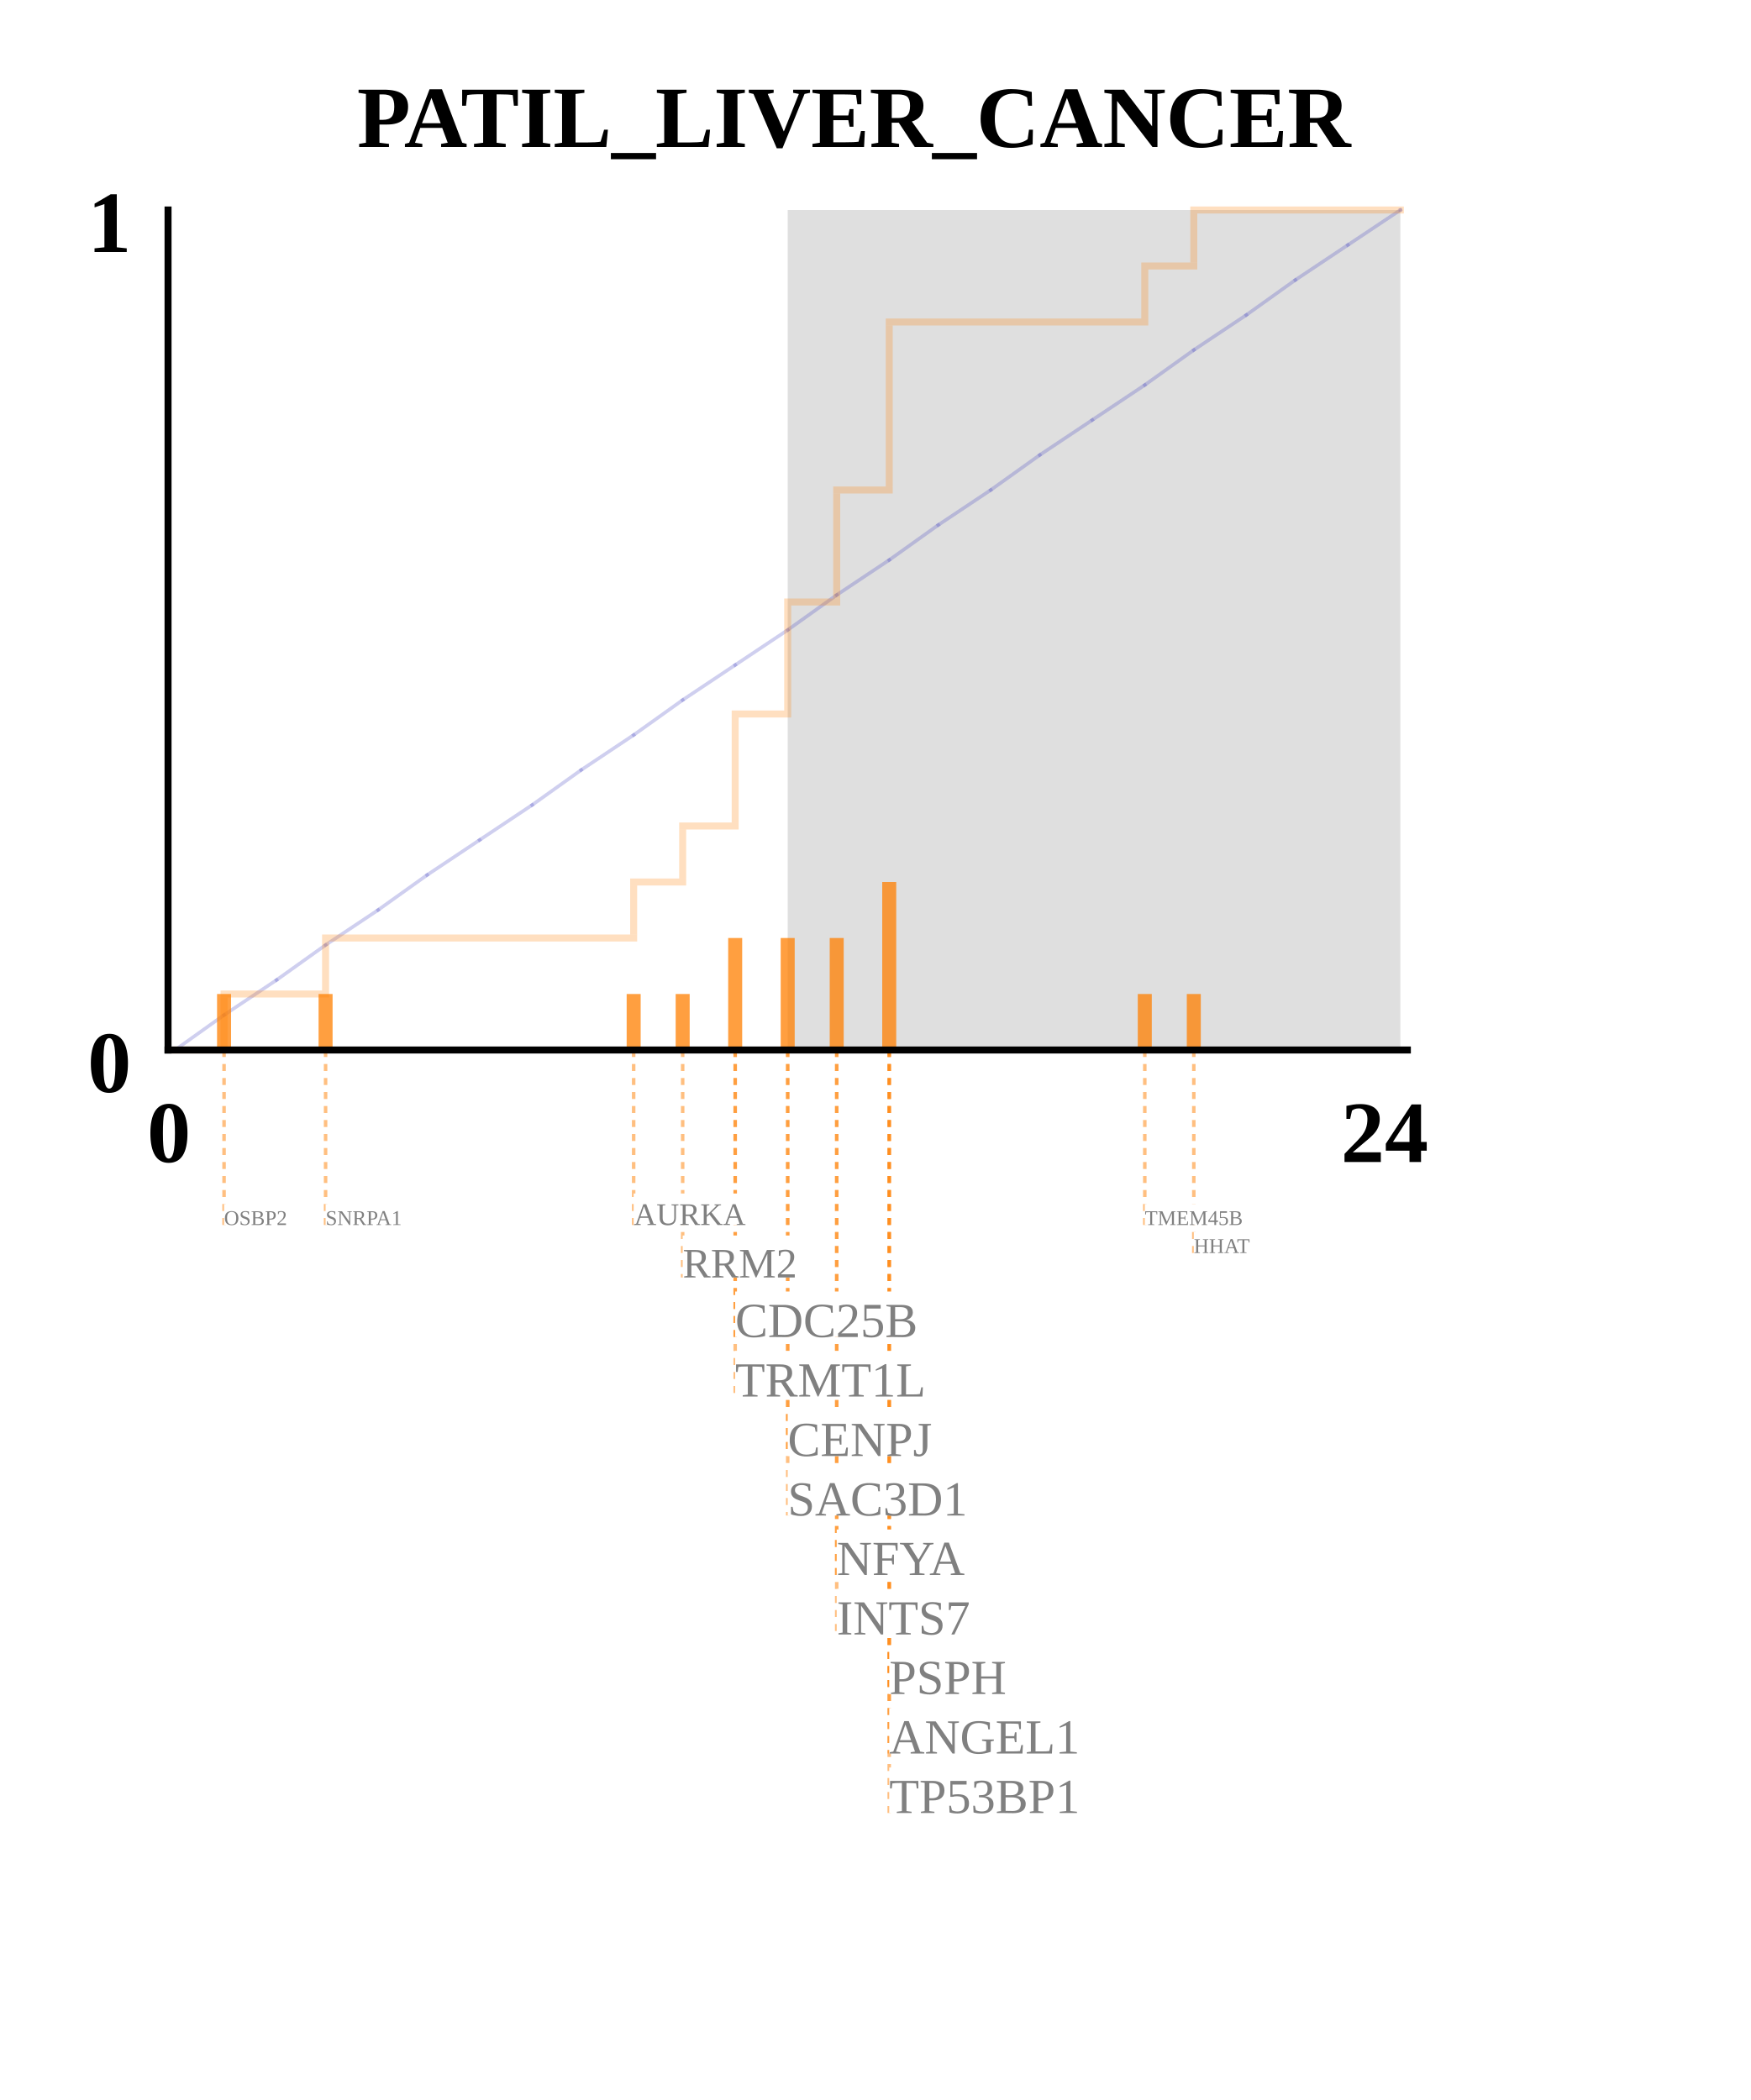
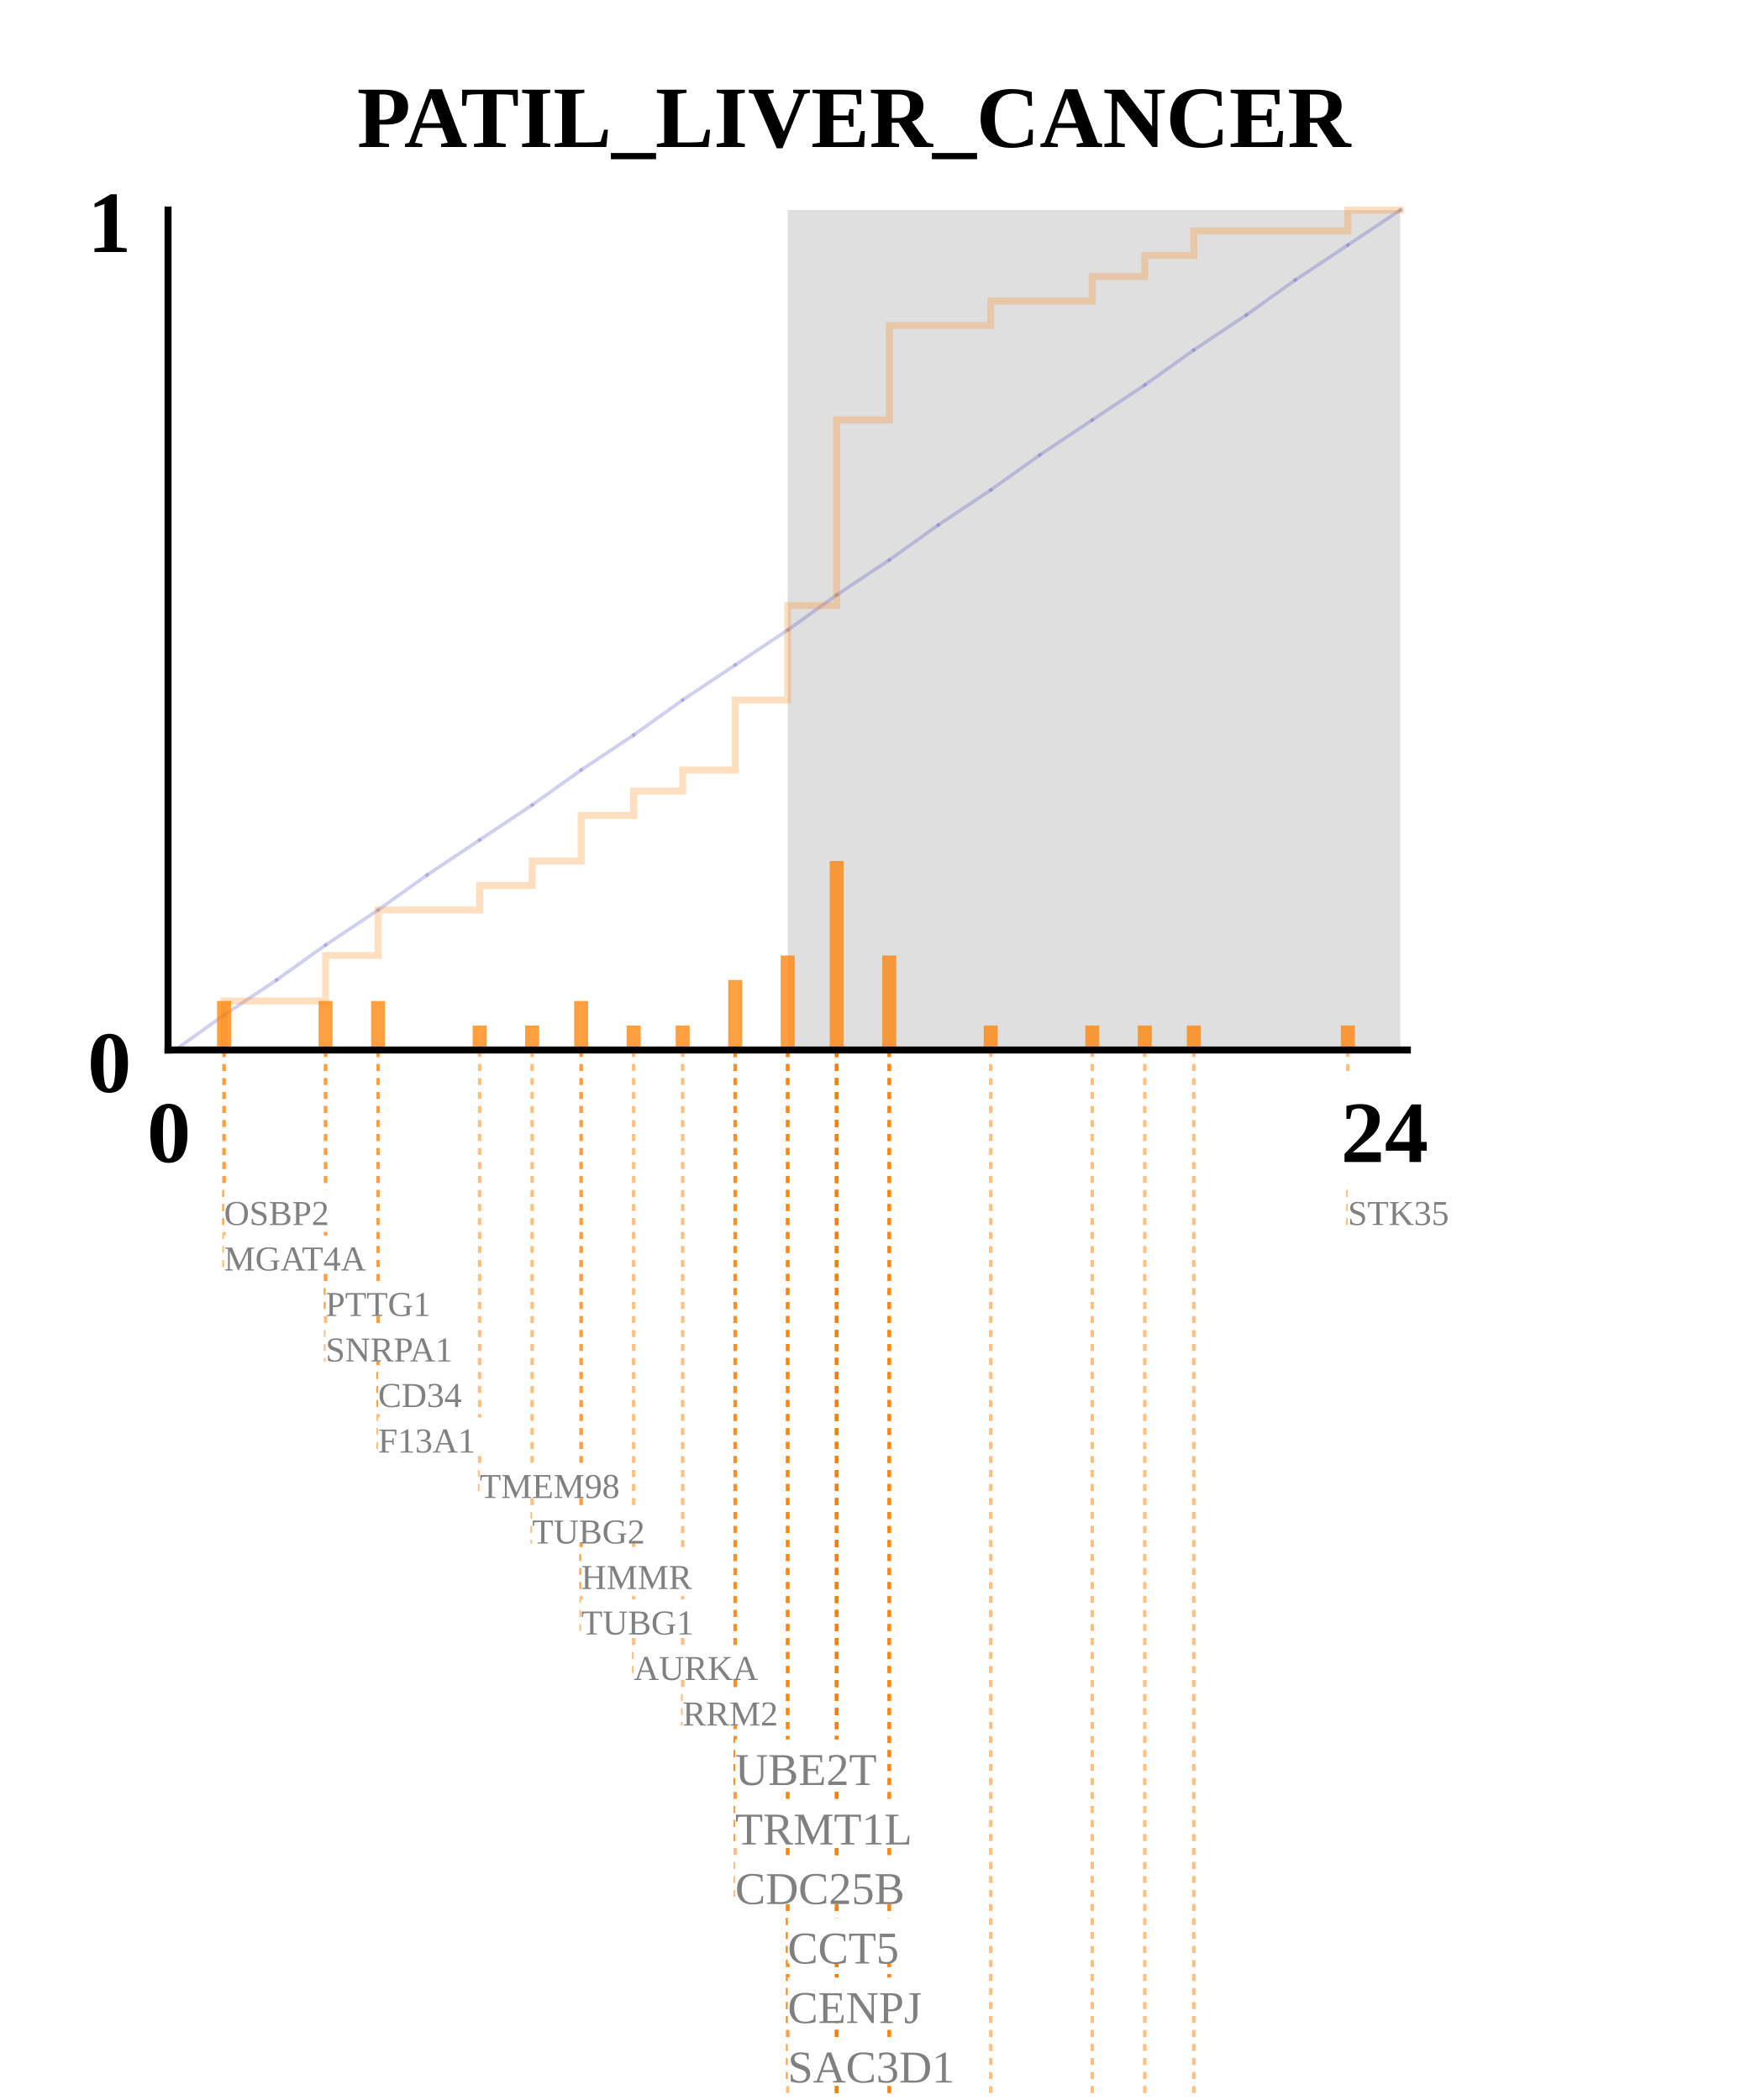
<svg xmlns="http://www.w3.org/2000/svg" height="158.75mm" version="1.1" viewBox="0 0 500 600" width="132.292mm" x="0mm" y="0mm">
  <rect height="1200" style="fill:rgb(255,255,255);stroke:none;" width="1000" x="0" y="0" />
  <rect height="240" style="fill:rgb(191,191,191);fill-opacity:0.498;stroke:none;" width="175" x="225" y="60" />
  <line style="fill:none;stroke:rgb(63,63,191);stroke-opacity:0.247;stroke-miterlimit:10;stroke-linecap:square;" x1="50" x2="50" y1="300" y2="300" />
  <line style="fill:none;stroke:rgb(63,63,191);stroke-opacity:0.247;stroke-miterlimit:10;stroke-linecap:square;" x1="50" x2="64" y1="300" y2="290" />
  <line style="fill:none;stroke:rgb(63,63,191);stroke-opacity:0.247;stroke-miterlimit:10;stroke-linecap:square;" x1="64" x2="79" y1="290" y2="280" />
  <line style="fill:none;stroke:rgb(63,63,191);stroke-opacity:0.247;stroke-miterlimit:10;stroke-linecap:square;" x1="79" x2="93" y1="280" y2="270" />
  <line style="fill:none;stroke:rgb(63,63,191);stroke-opacity:0.247;stroke-miterlimit:10;stroke-linecap:square;" x1="93" x2="108" y1="270" y2="260" />
  <line style="fill:none;stroke:rgb(63,63,191);stroke-opacity:0.247;stroke-miterlimit:10;stroke-linecap:square;" x1="108" x2="122" y1="260" y2="250" />
  <line style="fill:none;stroke:rgb(63,63,191);stroke-opacity:0.247;stroke-miterlimit:10;stroke-linecap:square;" x1="122" x2="137" y1="250" y2="240" />
  <line style="fill:none;stroke:rgb(63,63,191);stroke-opacity:0.247;stroke-miterlimit:10;stroke-linecap:square;" x1="137" x2="152" y1="240" y2="230" />
  <line style="fill:none;stroke:rgb(63,63,191);stroke-opacity:0.247;stroke-miterlimit:10;stroke-linecap:square;" x1="152" x2="166" y1="230" y2="220" />
  <line style="fill:none;stroke:rgb(63,63,191);stroke-opacity:0.247;stroke-miterlimit:10;stroke-linecap:square;" x1="166" x2="181" y1="220" y2="210" />
  <line style="fill:none;stroke:rgb(63,63,191);stroke-opacity:0.247;stroke-miterlimit:10;stroke-linecap:square;" x1="181" x2="195" y1="210" y2="200" />
  <line style="fill:none;stroke:rgb(63,63,191);stroke-opacity:0.247;stroke-miterlimit:10;stroke-linecap:square;" x1="195" x2="210" y1="200" y2="190" />
  <line style="fill:none;stroke:rgb(63,63,191);stroke-opacity:0.247;stroke-miterlimit:10;stroke-linecap:square;" x1="210" x2="225" y1="190" y2="180" />
  <line style="fill:none;stroke:rgb(63,63,191);stroke-opacity:0.247;stroke-miterlimit:10;stroke-linecap:square;" x1="225" x2="239" y1="180" y2="170" />
  <line style="fill:none;stroke:rgb(63,63,191);stroke-opacity:0.247;stroke-miterlimit:10;stroke-linecap:square;" x1="239" x2="254" y1="170" y2="160" />
  <line style="fill:none;stroke:rgb(63,63,191);stroke-opacity:0.247;stroke-miterlimit:10;stroke-linecap:square;" x1="254" x2="268" y1="160" y2="150" />
  <line style="fill:none;stroke:rgb(63,63,191);stroke-opacity:0.247;stroke-miterlimit:10;stroke-linecap:square;" x1="268" x2="283" y1="150" y2="140" />
  <line style="fill:none;stroke:rgb(63,63,191);stroke-opacity:0.247;stroke-miterlimit:10;stroke-linecap:square;" x1="283" x2="297" y1="140" y2="130" />
  <line style="fill:none;stroke:rgb(63,63,191);stroke-opacity:0.247;stroke-miterlimit:10;stroke-linecap:square;" x1="297" x2="312" y1="130" y2="120" />
  <line style="fill:none;stroke:rgb(63,63,191);stroke-opacity:0.247;stroke-miterlimit:10;stroke-linecap:square;" x1="312" x2="327" y1="120" y2="110" />
  <line style="fill:none;stroke:rgb(63,63,191);stroke-opacity:0.247;stroke-miterlimit:10;stroke-linecap:square;" x1="327" x2="341" y1="110" y2="100" />
  <line style="fill:none;stroke:rgb(63,63,191);stroke-opacity:0.247;stroke-miterlimit:10;stroke-linecap:square;" x1="341" x2="356" y1="100" y2="90" />
  <line style="fill:none;stroke:rgb(63,63,191);stroke-opacity:0.247;stroke-miterlimit:10;stroke-linecap:square;" x1="356" x2="370" y1="90" y2="80" />
  <line style="fill:none;stroke:rgb(63,63,191);stroke-opacity:0.247;stroke-miterlimit:10;stroke-linecap:square;" x1="370" x2="385" y1="80" y2="70" />
  <line style="fill:none;stroke:rgb(63,63,191);stroke-opacity:0.247;stroke-miterlimit:10;stroke-linecap:square;" x1="385" x2="400" y1="70" y2="60" />
  <line style="fill:none;stroke:rgb(63,63,191);stroke-opacity:0.247;stroke-miterlimit:10;stroke-linecap:square;" x1="400" x2="400" y1="60" y2="60" />
-   <rect height="16" style="fill:rgb(255,127,0);fill-opacity:0.749;stroke:none;" width="4" x="62" y="284" />
+   <rect height="13" style="fill:rgb(255,127,0);fill-opacity:0.749;stroke:none;" width="4" x="62" y="286" />
  <line style="fill:none;stroke:rgb(255,127,0);stroke-opacity:0.247;stroke-width:2;stroke-miterlimit:10;stroke-linecap:square;" x1="50" x2="64" y1="300" y2="300" />
-   <line style="fill:none;stroke:rgb(255,127,0);stroke-opacity:0.247;stroke-width:2;stroke-miterlimit:10;stroke-linecap:square;" x1="64" x2="64" y1="298" y2="286" />
-   <rect height="16" style="fill:rgb(255,127,0);fill-opacity:0.749;stroke:none;" width="4" x="91" y="284" />
-   <line style="fill:none;stroke:rgb(255,127,0);stroke-opacity:0.247;stroke-width:2;stroke-miterlimit:10;stroke-linecap:square;" x1="64" x2="93" y1="284" y2="284" />
-   <line style="fill:none;stroke:rgb(255,127,0);stroke-opacity:0.247;stroke-width:2;stroke-miterlimit:10;stroke-linecap:square;" x1="93" x2="93" y1="282" y2="270" />
-   <rect height="16" style="fill:rgb(255,127,0);fill-opacity:0.749;stroke:none;" width="4" x="179" y="284" />
-   <line style="fill:none;stroke:rgb(255,127,0);stroke-opacity:0.247;stroke-width:2;stroke-miterlimit:10;stroke-linecap:square;" x1="93" x2="181" y1="268" y2="268" />
-   <line style="fill:none;stroke:rgb(255,127,0);stroke-opacity:0.247;stroke-width:2;stroke-miterlimit:10;stroke-linecap:square;" x1="181" x2="181" y1="266" y2="254" />
-   <rect height="16" style="fill:rgb(255,127,0);fill-opacity:0.749;stroke:none;" width="4" x="193" y="284" />
-   <line style="fill:none;stroke:rgb(255,127,0);stroke-opacity:0.247;stroke-width:2;stroke-miterlimit:10;stroke-linecap:square;" x1="181" x2="195" y1="252" y2="252" />
-   <line style="fill:none;stroke:rgb(255,127,0);stroke-opacity:0.247;stroke-width:2;stroke-miterlimit:10;stroke-linecap:square;" x1="195" x2="195" y1="250" y2="238" />
-   <rect height="32" style="fill:rgb(255,127,0);fill-opacity:0.749;stroke:none;" width="4" x="208" y="268" />
-   <line style="fill:none;stroke:rgb(255,127,0);stroke-opacity:0.247;stroke-width:2;stroke-miterlimit:10;stroke-linecap:square;" x1="195" x2="210" y1="236" y2="236" />
-   <line style="fill:none;stroke:rgb(255,127,0);stroke-opacity:0.247;stroke-width:2;stroke-miterlimit:10;stroke-linecap:square;" x1="210" x2="210" y1="234" y2="206" />
-   <rect height="32" style="fill:rgb(255,127,0);fill-opacity:0.749;stroke:none;" width="4" x="223" y="268" />
-   <line style="fill:none;stroke:rgb(255,127,0);stroke-opacity:0.247;stroke-width:2;stroke-miterlimit:10;stroke-linecap:square;" x1="210" x2="225" y1="204" y2="204" />
-   <line style="fill:none;stroke:rgb(255,127,0);stroke-opacity:0.247;stroke-width:2;stroke-miterlimit:10;stroke-linecap:square;" x1="225" x2="225" y1="202" y2="174" />
-   <rect height="32" style="fill:rgb(255,127,0);fill-opacity:0.749;stroke:none;" width="4" x="237" y="268" />
-   <line style="fill:none;stroke:rgb(255,127,0);stroke-opacity:0.247;stroke-width:2;stroke-miterlimit:10;stroke-linecap:square;" x1="225" x2="239" y1="172" y2="172" />
-   <line style="fill:none;stroke:rgb(255,127,0);stroke-opacity:0.247;stroke-width:2;stroke-miterlimit:10;stroke-linecap:square;" x1="239" x2="239" y1="170" y2="142" />
-   <rect height="48" style="fill:rgb(255,127,0);fill-opacity:0.749;stroke:none;" width="4" x="252" y="252" />
-   <line style="fill:none;stroke:rgb(255,127,0);stroke-opacity:0.247;stroke-width:2;stroke-miterlimit:10;stroke-linecap:square;" x1="239" x2="254" y1="140" y2="140" />
-   <line style="fill:none;stroke:rgb(255,127,0);stroke-opacity:0.247;stroke-width:2;stroke-miterlimit:10;stroke-linecap:square;" x1="254" x2="254" y1="138" y2="94" />
-   <rect height="16" style="fill:rgb(255,127,0);fill-opacity:0.749;stroke:none;" width="4" x="325" y="284" />
-   <line style="fill:none;stroke:rgb(255,127,0);stroke-opacity:0.247;stroke-width:2;stroke-miterlimit:10;stroke-linecap:square;" x1="254" x2="327" y1="92" y2="92" />
-   <line style="fill:none;stroke:rgb(255,127,0);stroke-opacity:0.247;stroke-width:2;stroke-miterlimit:10;stroke-linecap:square;" x1="327" x2="327" y1="90" y2="78" />
-   <rect height="16" style="fill:rgb(255,127,0);fill-opacity:0.749;stroke:none;" width="4" x="339" y="284" />
-   <line style="fill:none;stroke:rgb(255,127,0);stroke-opacity:0.247;stroke-width:2;stroke-miterlimit:10;stroke-linecap:square;" x1="327" x2="341" y1="76" y2="76" />
-   <line style="fill:none;stroke:rgb(255,127,0);stroke-opacity:0.247;stroke-width:2;stroke-miterlimit:10;stroke-linecap:square;" x1="341" x2="341" y1="74" y2="62" />
-   <line style="fill:none;stroke:rgb(255,127,0);stroke-opacity:0.247;stroke-width:2;stroke-miterlimit:10;stroke-linecap:square;" x1="341" x2="400" y1="60" y2="60" />
+   <line style="fill:none;stroke:rgb(255,127,0);stroke-opacity:0.247;stroke-width:2;stroke-miterlimit:10;stroke-linecap:square;" x1="64" x2="64" y1="298" y2="288" />
+   <rect height="13" style="fill:rgb(255,127,0);fill-opacity:0.749;stroke:none;" width="4" x="91" y="286" />
+   <line style="fill:none;stroke:rgb(255,127,0);stroke-opacity:0.247;stroke-width:2;stroke-miterlimit:10;stroke-linecap:square;" x1="64" x2="93" y1="286" y2="286" />
+   <line style="fill:none;stroke:rgb(255,127,0);stroke-opacity:0.247;stroke-width:2;stroke-miterlimit:10;stroke-linecap:square;" x1="93" x2="93" y1="284" y2="275" />
+   <rect height="13" style="fill:rgb(255,127,0);fill-opacity:0.749;stroke:none;" width="4" x="106" y="286" />
+   <line style="fill:none;stroke:rgb(255,127,0);stroke-opacity:0.247;stroke-width:2;stroke-miterlimit:10;stroke-linecap:square;" x1="93" x2="108" y1="273" y2="273" />
+   <line style="fill:none;stroke:rgb(255,127,0);stroke-opacity:0.247;stroke-width:2;stroke-miterlimit:10;stroke-linecap:square;" x1="108" x2="108" y1="271" y2="262" />
+   <rect height="6" style="fill:rgb(255,127,0);fill-opacity:0.749;stroke:none;" width="4" x="135" y="293" />
+   <line style="fill:none;stroke:rgb(255,127,0);stroke-opacity:0.247;stroke-width:2;stroke-miterlimit:10;stroke-linecap:square;" x1="108" x2="137" y1="260" y2="260" />
+   <line style="fill:none;stroke:rgb(255,127,0);stroke-opacity:0.247;stroke-width:2;stroke-miterlimit:10;stroke-linecap:square;" x1="137" x2="137" y1="258" y2="255" />
+   <rect height="6" style="fill:rgb(255,127,0);fill-opacity:0.749;stroke:none;" width="4" x="150" y="293" />
+   <line style="fill:none;stroke:rgb(255,127,0);stroke-opacity:0.247;stroke-width:2;stroke-miterlimit:10;stroke-linecap:square;" x1="137" x2="152" y1="253" y2="253" />
+   <line style="fill:none;stroke:rgb(255,127,0);stroke-opacity:0.247;stroke-width:2;stroke-miterlimit:10;stroke-linecap:square;" x1="152" x2="152" y1="251" y2="248" />
+   <rect height="13" style="fill:rgb(255,127,0);fill-opacity:0.749;stroke:none;" width="4" x="164" y="286" />
+   <line style="fill:none;stroke:rgb(255,127,0);stroke-opacity:0.247;stroke-width:2;stroke-miterlimit:10;stroke-linecap:square;" x1="152" x2="166" y1="246" y2="246" />
+   <line style="fill:none;stroke:rgb(255,127,0);stroke-opacity:0.247;stroke-width:2;stroke-miterlimit:10;stroke-linecap:square;" x1="166" x2="166" y1="244" y2="235" />
+   <rect height="6" style="fill:rgb(255,127,0);fill-opacity:0.749;stroke:none;" width="4" x="179" y="293" />
+   <line style="fill:none;stroke:rgb(255,127,0);stroke-opacity:0.247;stroke-width:2;stroke-miterlimit:10;stroke-linecap:square;" x1="166" x2="181" y1="233" y2="233" />
+   <line style="fill:none;stroke:rgb(255,127,0);stroke-opacity:0.247;stroke-width:2;stroke-miterlimit:10;stroke-linecap:square;" x1="181" x2="181" y1="231" y2="228" />
+   <rect height="6" style="fill:rgb(255,127,0);fill-opacity:0.749;stroke:none;" width="4" x="193" y="293" />
+   <line style="fill:none;stroke:rgb(255,127,0);stroke-opacity:0.247;stroke-width:2;stroke-miterlimit:10;stroke-linecap:square;" x1="181" x2="195" y1="226" y2="226" />
+   <line style="fill:none;stroke:rgb(255,127,0);stroke-opacity:0.247;stroke-width:2;stroke-miterlimit:10;stroke-linecap:square;" x1="195" x2="195" y1="224" y2="222" />
+   <rect height="20" style="fill:rgb(255,127,0);fill-opacity:0.749;stroke:none;" width="4" x="208" y="280" />
+   <line style="fill:none;stroke:rgb(255,127,0);stroke-opacity:0.247;stroke-width:2;stroke-miterlimit:10;stroke-linecap:square;" x1="195" x2="210" y1="220" y2="220" />
+   <line style="fill:none;stroke:rgb(255,127,0);stroke-opacity:0.247;stroke-width:2;stroke-miterlimit:10;stroke-linecap:square;" x1="210" x2="210" y1="218" y2="202" />
+   <rect height="26" style="fill:rgb(255,127,0);fill-opacity:0.749;stroke:none;" width="4" x="223" y="273" />
+   <line style="fill:none;stroke:rgb(255,127,0);stroke-opacity:0.247;stroke-width:2;stroke-miterlimit:10;stroke-linecap:square;" x1="210" x2="225" y1="200" y2="200" />
+   <line style="fill:none;stroke:rgb(255,127,0);stroke-opacity:0.247;stroke-width:2;stroke-miterlimit:10;stroke-linecap:square;" x1="225" x2="225" y1="198" y2="175" />
+   <rect height="53" style="fill:rgb(255,127,0);fill-opacity:0.749;stroke:none;" width="4" x="237" y="246" />
+   <line style="fill:none;stroke:rgb(255,127,0);stroke-opacity:0.247;stroke-width:2;stroke-miterlimit:10;stroke-linecap:square;" x1="225" x2="239" y1="173" y2="173" />
+   <line style="fill:none;stroke:rgb(255,127,0);stroke-opacity:0.247;stroke-width:2;stroke-miterlimit:10;stroke-linecap:square;" x1="239" x2="239" y1="171" y2="122" />
+   <rect height="26" style="fill:rgb(255,127,0);fill-opacity:0.749;stroke:none;" width="4" x="252" y="273" />
+   <line style="fill:none;stroke:rgb(255,127,0);stroke-opacity:0.247;stroke-width:2;stroke-miterlimit:10;stroke-linecap:square;" x1="239" x2="254" y1="120" y2="120" />
+   <line style="fill:none;stroke:rgb(255,127,0);stroke-opacity:0.247;stroke-width:2;stroke-miterlimit:10;stroke-linecap:square;" x1="254" x2="254" y1="118" y2="95" />
+   <rect height="6" style="fill:rgb(255,127,0);fill-opacity:0.749;stroke:none;" width="4" x="281" y="293" />
+   <line style="fill:none;stroke:rgb(255,127,0);stroke-opacity:0.247;stroke-width:2;stroke-miterlimit:10;stroke-linecap:square;" x1="254" x2="283" y1="93" y2="93" />
+   <line style="fill:none;stroke:rgb(255,127,0);stroke-opacity:0.247;stroke-width:2;stroke-miterlimit:10;stroke-linecap:square;" x1="283" x2="283" y1="91" y2="88" />
+   <rect height="6" style="fill:rgb(255,127,0);fill-opacity:0.749;stroke:none;" width="4" x="310" y="293" />
+   <line style="fill:none;stroke:rgb(255,127,0);stroke-opacity:0.247;stroke-width:2;stroke-miterlimit:10;stroke-linecap:square;" x1="283" x2="312" y1="86" y2="86" />
+   <line style="fill:none;stroke:rgb(255,127,0);stroke-opacity:0.247;stroke-width:2;stroke-miterlimit:10;stroke-linecap:square;" x1="312" x2="312" y1="84" y2="81" />
+   <rect height="6" style="fill:rgb(255,127,0);fill-opacity:0.749;stroke:none;" width="4" x="325" y="293" />
+   <line style="fill:none;stroke:rgb(255,127,0);stroke-opacity:0.247;stroke-width:2;stroke-miterlimit:10;stroke-linecap:square;" x1="312" x2="327" y1="79" y2="79" />
+   <line style="fill:none;stroke:rgb(255,127,0);stroke-opacity:0.247;stroke-width:2;stroke-miterlimit:10;stroke-linecap:square;" x1="327" x2="327" y1="77" y2="75" />
+   <rect height="6" style="fill:rgb(255,127,0);fill-opacity:0.749;stroke:none;" width="4" x="339" y="293" />
+   <line style="fill:none;stroke:rgb(255,127,0);stroke-opacity:0.247;stroke-width:2;stroke-miterlimit:10;stroke-linecap:square;" x1="327" x2="341" y1="73" y2="73" />
+   <line style="fill:none;stroke:rgb(255,127,0);stroke-opacity:0.247;stroke-width:2;stroke-miterlimit:10;stroke-linecap:square;" x1="341" x2="341" y1="71" y2="68" />
+   <rect height="6" style="fill:rgb(255,127,0);fill-opacity:0.749;stroke:none;" width="4" x="383" y="293" />
+   <line style="fill:none;stroke:rgb(255,127,0);stroke-opacity:0.247;stroke-width:2;stroke-miterlimit:10;stroke-linecap:square;" x1="341" x2="385" y1="66" y2="66" />
+   <line style="fill:none;stroke:rgb(255,127,0);stroke-opacity:0.247;stroke-width:2;stroke-miterlimit:10;stroke-linecap:square;" x1="385" x2="385" y1="64" y2="62" />
+   <line style="fill:none;stroke:rgb(255,127,0);stroke-opacity:0.247;stroke-width:2;stroke-miterlimit:10;stroke-linecap:square;" x1="385" x2="400" y1="60" y2="60" />
  <line style="fill:none;stroke:rgb(255,127,0);stroke-opacity:0.498;stroke-miterlimit:2;stroke-dasharray:2;" x1="64" x2="64" y1="300" y2="350" />
-   <line style="fill:none;stroke:rgb(255,127,0);stroke-opacity:0.498;stroke-miterlimit:2;stroke-dasharray:2;" x1="93" x2="93" y1="300" y2="350" />
-   <line style="fill:none;stroke:rgb(255,127,0);stroke-opacity:0.498;stroke-miterlimit:2;stroke-dasharray:2;" x1="181" x2="181" y1="300" y2="350" />
-   <line style="fill:none;stroke:rgb(255,127,0);stroke-opacity:0.498;stroke-miterlimit:2;stroke-dasharray:2;" x1="195" x2="195" y1="300" y2="365" />
-   <line style="fill:none;stroke:rgb(255,127,0);stroke-opacity:0.498;stroke-miterlimit:2;stroke-dasharray:2;" x1="210" x2="210" y1="300" y2="382" />
-   <line style="fill:none;stroke:rgb(255,127,0);stroke-opacity:0.498;stroke-miterlimit:2;stroke-dasharray:2;" x1="210" x2="210" y1="300" y2="399" />
-   <line style="fill:none;stroke:rgb(255,127,0);stroke-opacity:0.498;stroke-miterlimit:2;stroke-dasharray:2;" x1="225" x2="225" y1="300" y2="416" />
-   <line style="fill:none;stroke:rgb(255,127,0);stroke-opacity:0.498;stroke-miterlimit:2;stroke-dasharray:2;" x1="225" x2="225" y1="300" y2="433" />
-   <line style="fill:none;stroke:rgb(255,127,0);stroke-opacity:0.498;stroke-miterlimit:2;stroke-dasharray:2;" x1="239" x2="239" y1="300" y2="450" />
-   <line style="fill:none;stroke:rgb(255,127,0);stroke-opacity:0.498;stroke-miterlimit:2;stroke-dasharray:2;" x1="239" x2="239" y1="300" y2="467" />
-   <line style="fill:none;stroke:rgb(255,127,0);stroke-opacity:0.498;stroke-miterlimit:2;stroke-dasharray:2;" x1="254" x2="254" y1="300" y2="484" />
-   <line style="fill:none;stroke:rgb(255,127,0);stroke-opacity:0.498;stroke-miterlimit:2;stroke-dasharray:2;" x1="254" x2="254" y1="300" y2="501" />
-   <line style="fill:none;stroke:rgb(255,127,0);stroke-opacity:0.498;stroke-miterlimit:2;stroke-dasharray:2;" x1="254" x2="254" y1="300" y2="518" />
-   <line style="fill:none;stroke:rgb(255,127,0);stroke-opacity:0.498;stroke-miterlimit:2;stroke-dasharray:2;" x1="327" x2="327" y1="300" y2="350" />
-   <line style="fill:none;stroke:rgb(255,127,0);stroke-opacity:0.498;stroke-miterlimit:2;stroke-dasharray:2;" x1="341" x2="341" y1="300" y2="358" />
+   <line style="fill:none;stroke:rgb(255,127,0);stroke-opacity:0.498;stroke-miterlimit:2;stroke-dasharray:2;" x1="64" x2="64" y1="300" y2="363" />
+   <line style="fill:none;stroke:rgb(255,127,0);stroke-opacity:0.498;stroke-miterlimit:2;stroke-dasharray:2;" x1="93" x2="93" y1="300" y2="376" />
+   <line style="fill:none;stroke:rgb(255,127,0);stroke-opacity:0.498;stroke-miterlimit:2;stroke-dasharray:2;" x1="93" x2="93" y1="300" y2="389" />
+   <line style="fill:none;stroke:rgb(255,127,0);stroke-opacity:0.498;stroke-miterlimit:2;stroke-dasharray:2;" x1="108" x2="108" y1="300" y2="402" />
+   <line style="fill:none;stroke:rgb(255,127,0);stroke-opacity:0.498;stroke-miterlimit:2;stroke-dasharray:2;" x1="108" x2="108" y1="300" y2="415" />
+   <line style="fill:none;stroke:rgb(255,127,0);stroke-opacity:0.498;stroke-miterlimit:2;stroke-dasharray:2;" x1="137" x2="137" y1="300" y2="428" />
+   <line style="fill:none;stroke:rgb(255,127,0);stroke-opacity:0.498;stroke-miterlimit:2;stroke-dasharray:2;" x1="152" x2="152" y1="300" y2="441" />
+   <line style="fill:none;stroke:rgb(255,127,0);stroke-opacity:0.498;stroke-miterlimit:2;stroke-dasharray:2;" x1="166" x2="166" y1="300" y2="454" />
+   <line style="fill:none;stroke:rgb(255,127,0);stroke-opacity:0.498;stroke-miterlimit:2;stroke-dasharray:2;" x1="166" x2="166" y1="300" y2="467" />
+   <line style="fill:none;stroke:rgb(255,127,0);stroke-opacity:0.498;stroke-miterlimit:2;stroke-dasharray:2;" x1="181" x2="181" y1="300" y2="480" />
+   <line style="fill:none;stroke:rgb(255,127,0);stroke-opacity:0.498;stroke-miterlimit:2;stroke-dasharray:2;" x1="195" x2="195" y1="300" y2="493" />
+   <line style="fill:none;stroke:rgb(255,127,0);stroke-opacity:0.498;stroke-miterlimit:2;stroke-dasharray:2;" x1="210" x2="210" y1="300" y2="510" />
+   <line style="fill:none;stroke:rgb(255,127,0);stroke-opacity:0.498;stroke-miterlimit:2;stroke-dasharray:2;" x1="210" x2="210" y1="300" y2="527" />
+   <line style="fill:none;stroke:rgb(255,127,0);stroke-opacity:0.498;stroke-miterlimit:2;stroke-dasharray:2;" x1="210" x2="210" y1="300" y2="544" />
+   <line style="fill:none;stroke:rgb(255,127,0);stroke-opacity:0.498;stroke-miterlimit:2;stroke-dasharray:2;" x1="225" x2="225" y1="300" y2="561" />
+   <line style="fill:none;stroke:rgb(255,127,0);stroke-opacity:0.498;stroke-miterlimit:2;stroke-dasharray:2;" x1="225" x2="225" y1="300" y2="578" />
+   <line style="fill:none;stroke:rgb(255,127,0);stroke-opacity:0.498;stroke-miterlimit:2;stroke-dasharray:2;" x1="225" x2="225" y1="300" y2="595" />
+   <line style="fill:none;stroke:rgb(255,127,0);stroke-opacity:0.498;stroke-miterlimit:2;stroke-dasharray:2;" x1="225" x2="225" y1="300" y2="612" />
+   <line style="fill:none;stroke:rgb(255,127,0);stroke-opacity:0.498;stroke-miterlimit:2;stroke-dasharray:2;" x1="239" x2="239" y1="300" y2="629" />
+   <line style="fill:none;stroke:rgb(255,127,0);stroke-opacity:0.498;stroke-miterlimit:2;stroke-dasharray:2;" x1="239" x2="239" y1="300" y2="646" />
+   <line style="fill:none;stroke:rgb(255,127,0);stroke-opacity:0.498;stroke-miterlimit:2;stroke-dasharray:2;" x1="239" x2="239" y1="300" y2="663" />
+   <line style="fill:none;stroke:rgb(255,127,0);stroke-opacity:0.498;stroke-miterlimit:2;stroke-dasharray:2;" x1="239" x2="239" y1="300" y2="680" />
+   <line style="fill:none;stroke:rgb(255,127,0);stroke-opacity:0.498;stroke-miterlimit:2;stroke-dasharray:2;" x1="239" x2="239" y1="300" y2="697" />
+   <line style="fill:none;stroke:rgb(255,127,0);stroke-opacity:0.498;stroke-miterlimit:2;stroke-dasharray:2;" x1="239" x2="239" y1="300" y2="714" />
+   <line style="fill:none;stroke:rgb(255,127,0);stroke-opacity:0.498;stroke-miterlimit:2;stroke-dasharray:2;" x1="239" x2="239" y1="300" y2="731" />
+   <line style="fill:none;stroke:rgb(255,127,0);stroke-opacity:0.498;stroke-miterlimit:2;stroke-dasharray:2;" x1="239" x2="239" y1="300" y2="748" />
+   <line style="fill:none;stroke:rgb(255,127,0);stroke-opacity:0.498;stroke-miterlimit:2;stroke-dasharray:2;" x1="254" x2="254" y1="300" y2="765" />
+   <line style="fill:none;stroke:rgb(255,127,0);stroke-opacity:0.498;stroke-miterlimit:2;stroke-dasharray:2;" x1="254" x2="254" y1="300" y2="782" />
+   <line style="fill:none;stroke:rgb(255,127,0);stroke-opacity:0.498;stroke-miterlimit:2;stroke-dasharray:2;" x1="254" x2="254" y1="300" y2="799" />
+   <line style="fill:none;stroke:rgb(255,127,0);stroke-opacity:0.498;stroke-miterlimit:2;stroke-dasharray:2;" x1="254" x2="254" y1="300" y2="816" />
+   <line style="fill:none;stroke:rgb(255,127,0);stroke-opacity:0.498;stroke-miterlimit:2;stroke-dasharray:2;" x1="283" x2="283" y1="300" y2="829" />
+   <line style="fill:none;stroke:rgb(255,127,0);stroke-opacity:0.498;stroke-miterlimit:2;stroke-dasharray:2;" x1="312" x2="312" y1="300" y2="842" />
+   <line style="fill:none;stroke:rgb(255,127,0);stroke-opacity:0.498;stroke-miterlimit:2;stroke-dasharray:2;" x1="327" x2="327" y1="300" y2="855" />
+   <line style="fill:none;stroke:rgb(255,127,0);stroke-opacity:0.498;stroke-miterlimit:2;stroke-dasharray:2;" x1="341" x2="341" y1="300" y2="868" />
+   <line style="fill:none;stroke:rgb(255,127,0);stroke-opacity:0.498;stroke-miterlimit:2;stroke-dasharray:2;" x1="385" x2="385" y1="300" y2="350" />
  <line style="fill:none;stroke:rgb(0,0,0);stroke-width:2;stroke-miterlimit:10;stroke-linecap:square;" x1="48" x2="48" y1="60" y2="300" />
  <line style="fill:none;stroke:rgb(0,0,0);stroke-width:2;stroke-miterlimit:10;stroke-linecap:square;" x1="48" x2="402" y1="300" y2="300" />
  <rect height="30" style="fill:rgb(255,255,255);stroke:none;" width="17" x="42" y="308" />
  <text style="fill:rgb(0,0,0);stroke:none;font-size:25px;font-weight:bold;" x="42" y="332">0</text>
  <rect height="30" style="fill:rgb(255,255,255);stroke:none;" width="34" x="383" y="308" />
  <text style="fill:rgb(0,0,0);stroke:none;font-size:25px;font-weight:bold;" x="383" y="332">24</text>
  <text style="fill:rgb(0,0,0);stroke:none;font-size:25px;font-weight:bold;" x="25" y="312">0</text>
  <text style="fill:rgb(0,0,0);stroke:none;font-size:25px;font-weight:bold;" x="25" y="72">1</text>
  <text style="fill:rgb(0,0,0);stroke:none;font-size:25px;font-weight:bold;" x="102" y="42">PATIL_LIVER_CANCER</text>
-   <rect height="6" style="fill:rgb(255,255,255);stroke:none;" width="21" x="64" y="344" />
-   <text style="fill:rgb(128,128,128);stroke:none;font-size:6px;" x="64" y="350">OSBP2</text>
-   <rect height="6" style="fill:rgb(255,255,255);stroke:none;" width="24" x="93" y="344" />
-   <text style="fill:rgb(128,128,128);stroke:none;font-size:6px;" x="93" y="350">SNRPA1</text>
-   <rect height="9" style="fill:rgb(255,255,255);stroke:none;" width="31" x="181" y="341" />
-   <text style="fill:rgb(128,128,128);stroke:none;font-size:9px;" x="181" y="350">AURKA</text>
-   <rect height="12" style="fill:rgb(255,255,255);stroke:none;" width="34" x="195" y="353" />
-   <text style="fill:rgb(128,128,128);stroke:none;" x="195" y="365">RRM2</text>
-   <rect height="13" style="fill:rgb(255,255,255);stroke:none;" width="59" x="210" y="369" />
-   <text style="fill:rgb(128,128,128);stroke:none;font-size:14px;" x="210" y="382">CDC25B</text>
-   <rect height="13" style="fill:rgb(255,255,255);stroke:none;" width="56" x="210" y="386" />
-   <text style="fill:rgb(128,128,128);stroke:none;font-size:14px;" x="210" y="399">TRMT1L</text>
-   <rect height="13" style="fill:rgb(255,255,255);stroke:none;" width="41" x="225" y="403" />
-   <text style="fill:rgb(128,128,128);stroke:none;font-size:14px;" x="225" y="416">CENPJ</text>
-   <rect height="13" style="fill:rgb(255,255,255);stroke:none;" width="57" x="225" y="420" />
-   <text style="fill:rgb(128,128,128);stroke:none;font-size:14px;" x="225" y="433">SAC3D1</text>
-   <rect height="13" style="fill:rgb(255,255,255);stroke:none;" width="36" x="239" y="437" />
-   <text style="fill:rgb(128,128,128);stroke:none;font-size:14px;" x="239" y="450">NFYA</text>
-   <rect height="13" style="fill:rgb(255,255,255);stroke:none;" width="40" x="239" y="454" />
-   <text style="fill:rgb(128,128,128);stroke:none;font-size:14px;" x="239" y="467">INTS7</text>
-   <rect height="13" style="fill:rgb(255,255,255);stroke:none;" width="37" x="254" y="471" />
-   <text style="fill:rgb(128,128,128);stroke:none;font-size:14px;" x="254" y="484">PSPH</text>
-   <rect height="13" style="fill:rgb(255,255,255);stroke:none;" width="55" x="254" y="488" />
-   <text style="fill:rgb(128,128,128);stroke:none;font-size:14px;" x="254" y="501">ANGEL1</text>
-   <rect height="13" style="fill:rgb(255,255,255);stroke:none;" width="64" x="254" y="505" />
-   <text style="fill:rgb(128,128,128);stroke:none;font-size:14px;" x="254" y="518">TP53BP1</text>
-   <rect height="6" style="fill:rgb(255,255,255);stroke:none;" width="30" x="327" y="344" />
-   <text style="fill:rgb(128,128,128);stroke:none;font-size:6px;" x="327" y="350">TMEM45B</text>
-   <rect height="6" style="fill:rgb(255,255,255);stroke:none;" width="18" x="341" y="352" />
-   <text style="fill:rgb(128,128,128);stroke:none;font-size:6px;" x="341" y="358">HHAT</text>
+   <rect height="10" style="fill:rgb(255,255,255);stroke:none;" width="35" x="64" y="340" />
+   <text style="fill:rgb(128,128,128);stroke:none;font-size:10px;" x="64" y="350">OSBP2</text>
+   <rect height="10" style="fill:rgb(255,255,255);stroke:none;" width="42" x="64" y="353" />
+   <text style="fill:rgb(128,128,128);stroke:none;font-size:10px;" x="64" y="363">MGAT4A</text>
+   <rect height="10" style="fill:rgb(255,255,255);stroke:none;" width="31" x="93" y="366" />
+   <text style="fill:rgb(128,128,128);stroke:none;font-size:10px;" x="93" y="376">PTTG1</text>
+   <rect height="10" style="fill:rgb(255,255,255);stroke:none;" width="42" x="93" y="379" />
+   <text style="fill:rgb(128,128,128);stroke:none;font-size:10px;" x="93" y="389">SNRPA1</text>
+   <rect height="10" style="fill:rgb(255,255,255);stroke:none;" width="28" x="108" y="392" />
+   <text style="fill:rgb(128,128,128);stroke:none;font-size:10px;" x="108" y="402">CD34</text>
+   <rect height="10" style="fill:rgb(255,255,255);stroke:none;" width="31" x="108" y="405" />
+   <text style="fill:rgb(128,128,128);stroke:none;font-size:10px;" x="108" y="415">F13A1</text>
+   <rect height="10" style="fill:rgb(255,255,255);stroke:none;" width="42" x="137" y="418" />
+   <text style="fill:rgb(128,128,128);stroke:none;font-size:10px;" x="137" y="428">TMEM98</text>
+   <rect height="10" style="fill:rgb(255,255,255);stroke:none;" width="34" x="152" y="431" />
+   <text style="fill:rgb(128,128,128);stroke:none;font-size:10px;" x="152" y="441">TUBG2</text>
+   <rect height="10" style="fill:rgb(255,255,255);stroke:none;" width="33" x="166" y="444" />
+   <text style="fill:rgb(128,128,128);stroke:none;font-size:10px;" x="166" y="454">HMMR</text>
+   <rect height="10" style="fill:rgb(255,255,255);stroke:none;" width="34" x="166" y="457" />
+   <text style="fill:rgb(128,128,128);stroke:none;font-size:10px;" x="166" y="467">TUBG1</text>
+   <rect height="10" style="fill:rgb(255,255,255);stroke:none;" width="36" x="181" y="470" />
+   <text style="fill:rgb(128,128,128);stroke:none;font-size:10px;" x="181" y="480">AURKA</text>
+   <rect height="10" style="fill:rgb(255,255,255);stroke:none;" width="29" x="195" y="483" />
+   <text style="fill:rgb(128,128,128);stroke:none;font-size:10px;" x="195" y="493">RRM2</text>
+   <rect height="13" style="fill:rgb(255,255,255);stroke:none;" width="42" x="210" y="497" />
+   <text style="fill:rgb(128,128,128);stroke:none;font-size:13px;" x="210" y="510">UBE2T</text>
+   <rect height="13" style="fill:rgb(255,255,255);stroke:none;" width="48" x="210" y="514" />
+   <text style="fill:rgb(128,128,128);stroke:none;font-size:13px;" x="210" y="527">TRMT1L</text>
+   <rect height="13" style="fill:rgb(255,255,255);stroke:none;" width="53" x="210" y="531" />
+   <text style="fill:rgb(128,128,128);stroke:none;font-size:13px;" x="210" y="544">CDC25B</text>
+   <rect height="13" style="fill:rgb(255,255,255);stroke:none;" width="33" x="225" y="548" />
+   <text style="fill:rgb(128,128,128);stroke:none;font-size:13px;" x="225" y="561">CCT5</text>
+   <rect height="13" style="fill:rgb(255,255,255);stroke:none;" width="38" x="225" y="565" />
+   <text style="fill:rgb(128,128,128);stroke:none;font-size:13px;" x="225" y="578">CENPJ</text>
+   <rect height="13" style="fill:rgb(255,255,255);stroke:none;" width="53" x="225" y="582" />
+   <text style="fill:rgb(128,128,128);stroke:none;font-size:13px;" x="225" y="595">SAC3D1</text>
+   <rect height="13" style="fill:rgb(255,255,255);stroke:none;" width="51" x="225" y="599" />
+   <text style="fill:rgb(128,128,128);stroke:none;font-size:13px;" x="225" y="612">COL7A1</text>
+   <rect height="13" style="fill:rgb(255,255,255);stroke:none;" width="33" x="239" y="616" />
+   <text style="fill:rgb(128,128,128);stroke:none;font-size:13px;" x="239" y="629">NFYA</text>
+   <rect height="13" style="fill:rgb(255,255,255);stroke:none;" width="43" x="239" y="633" />
+   <text style="fill:rgb(128,128,128);stroke:none;font-size:13px;" x="239" y="646">DCAF7</text>
+   <rect height="13" style="fill:rgb(255,255,255);stroke:none;" width="37" x="239" y="650" />
+   <text style="fill:rgb(128,128,128);stroke:none;font-size:13px;" x="239" y="663">INTS7</text>
+   <rect height="13" style="fill:rgb(255,255,255);stroke:none;" width="37" x="239" y="667" />
+   <text style="fill:rgb(128,128,128);stroke:none;font-size:13px;" x="239" y="680">INTS8</text>
+   <rect height="13" style="fill:rgb(255,255,255);stroke:none;" width="54" x="239" y="684" />
+   <text style="fill:rgb(128,128,128);stroke:none;font-size:13px;" x="239" y="697">UBXN2B</text>
+   <rect height="13" style="fill:rgb(255,255,255);stroke:none;" width="51" x="239" y="701" />
+   <text style="fill:rgb(128,128,128);stroke:none;font-size:13px;" x="239" y="714">ZNF706</text>
+   <rect height="13" style="fill:rgb(255,255,255);stroke:none;" width="51" x="239" y="718" />
+   <text style="fill:rgb(128,128,128);stroke:none;font-size:13px;" x="239" y="731">TSPAN8</text>
+   <rect height="13" style="fill:rgb(255,255,255);stroke:none;" width="58" x="239" y="735" />
+   <text style="fill:rgb(128,128,128);stroke:none;font-size:13px;" x="239" y="748">SLC26A6</text>
+   <rect height="13" style="fill:rgb(255,255,255);stroke:none;" width="35" x="254" y="752" />
+   <text style="fill:rgb(128,128,128);stroke:none;font-size:13px;" x="254" y="765">PSPH</text>
+   <rect height="13" style="fill:rgb(255,255,255);stroke:none;" width="52" x="254" y="769" />
+   <text style="fill:rgb(128,128,128);stroke:none;font-size:13px;" x="254" y="782">ANGEL1</text>
+   <rect height="13" style="fill:rgb(255,255,255);stroke:none;" width="42" x="254" y="786" />
+   <text style="fill:rgb(128,128,128);stroke:none;font-size:13px;" x="254" y="799">TP53I3</text>
+   <rect height="13" style="fill:rgb(255,255,255);stroke:none;" width="56" x="254" y="803" />
+   <text style="fill:rgb(128,128,128);stroke:none;font-size:13px;" x="254" y="816">TP53BP1</text>
+   <rect height="10" style="fill:rgb(255,255,255);stroke:none;" width="44" x="283" y="819" />
+   <text style="fill:rgb(128,128,128);stroke:none;font-size:10px;" x="283" y="829">CCDC14</text>
+   <rect height="10" style="fill:rgb(255,255,255);stroke:none;" width="43" x="312" y="832" />
+   <text style="fill:rgb(128,128,128);stroke:none;font-size:10px;" x="312" y="842">NEDD4L</text>
+   <rect height="10" style="fill:rgb(255,255,255);stroke:none;" width="49" x="327" y="845" />
+   <text style="fill:rgb(128,128,128);stroke:none;font-size:10px;" x="327" y="855">TMEM45B</text>
+   <rect height="10" style="fill:rgb(255,255,255);stroke:none;" width="28" x="341" y="858" />
+   <text style="fill:rgb(128,128,128);stroke:none;font-size:10px;" x="341" y="868">HHAT</text>
+   <rect height="10" style="fill:rgb(255,255,255);stroke:none;" width="31" x="385" y="340" />
+   <text style="fill:rgb(128,128,128);stroke:none;font-size:10px;" x="385" y="350">STK35</text>
</svg>
